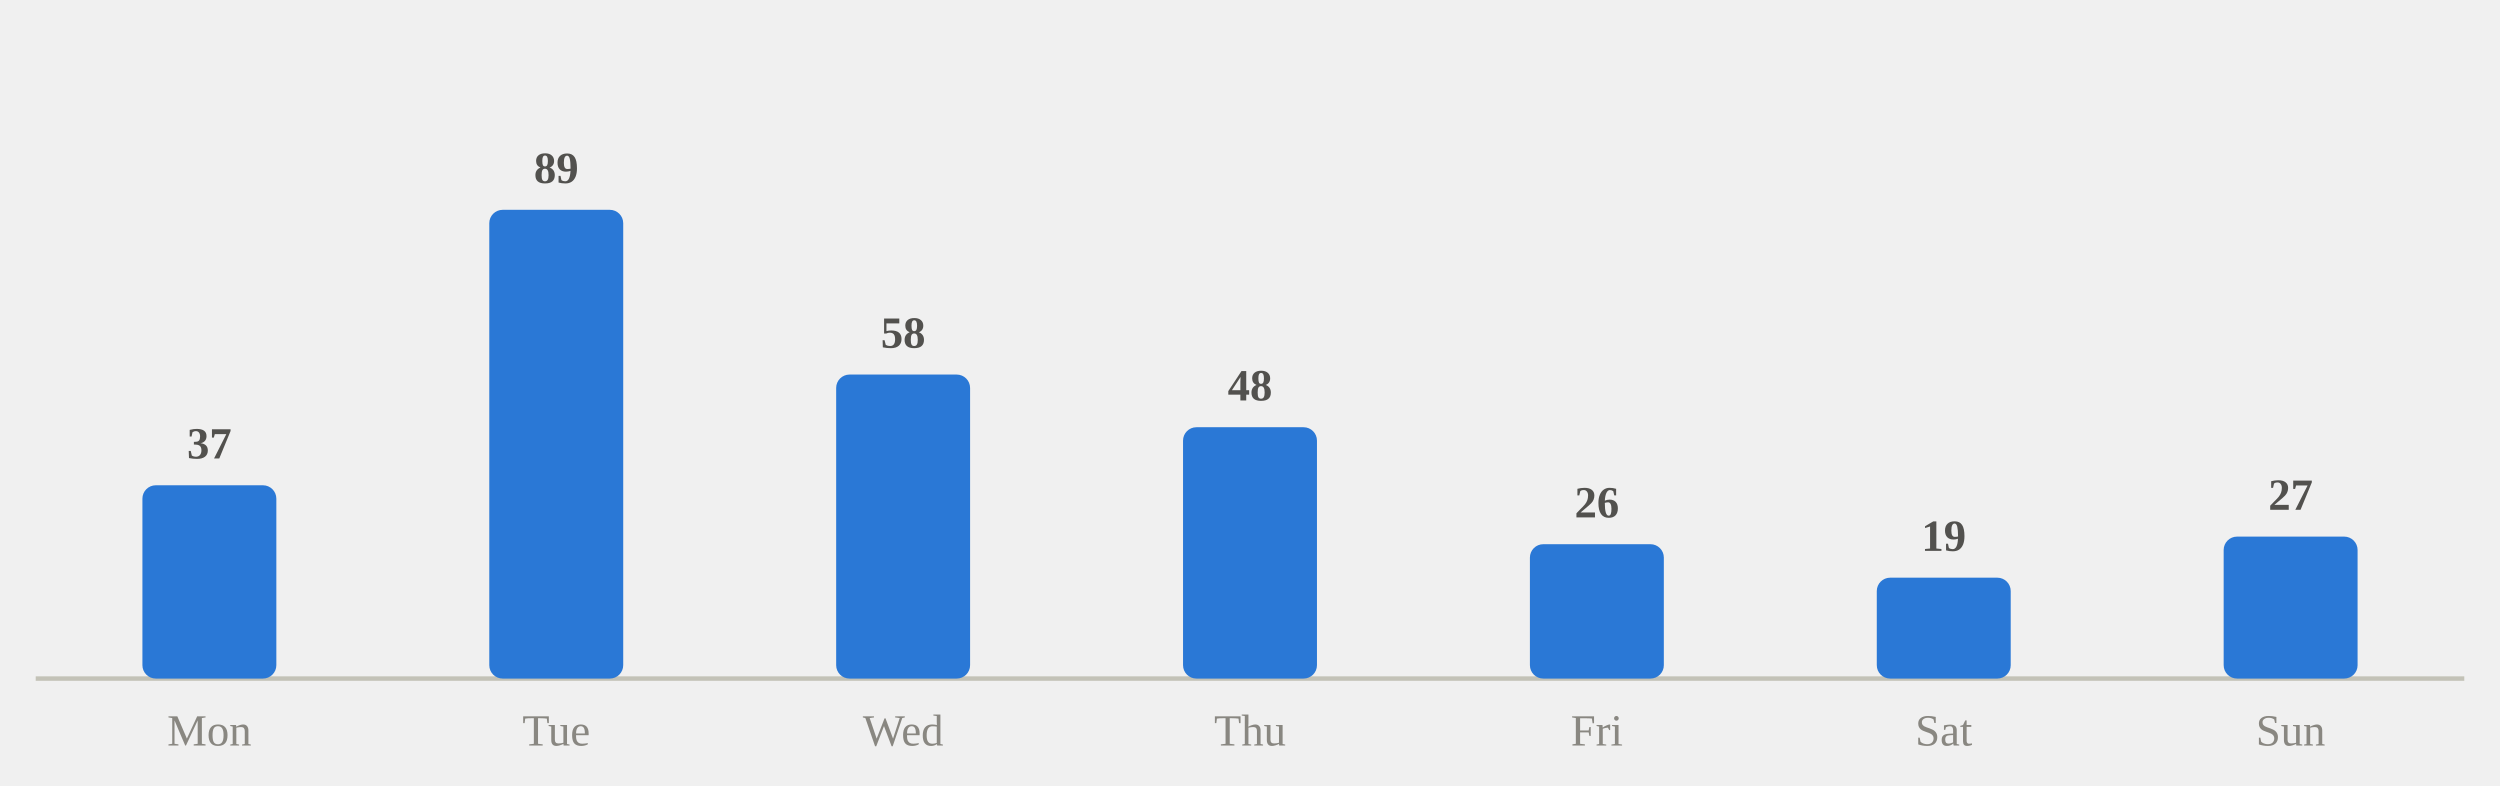
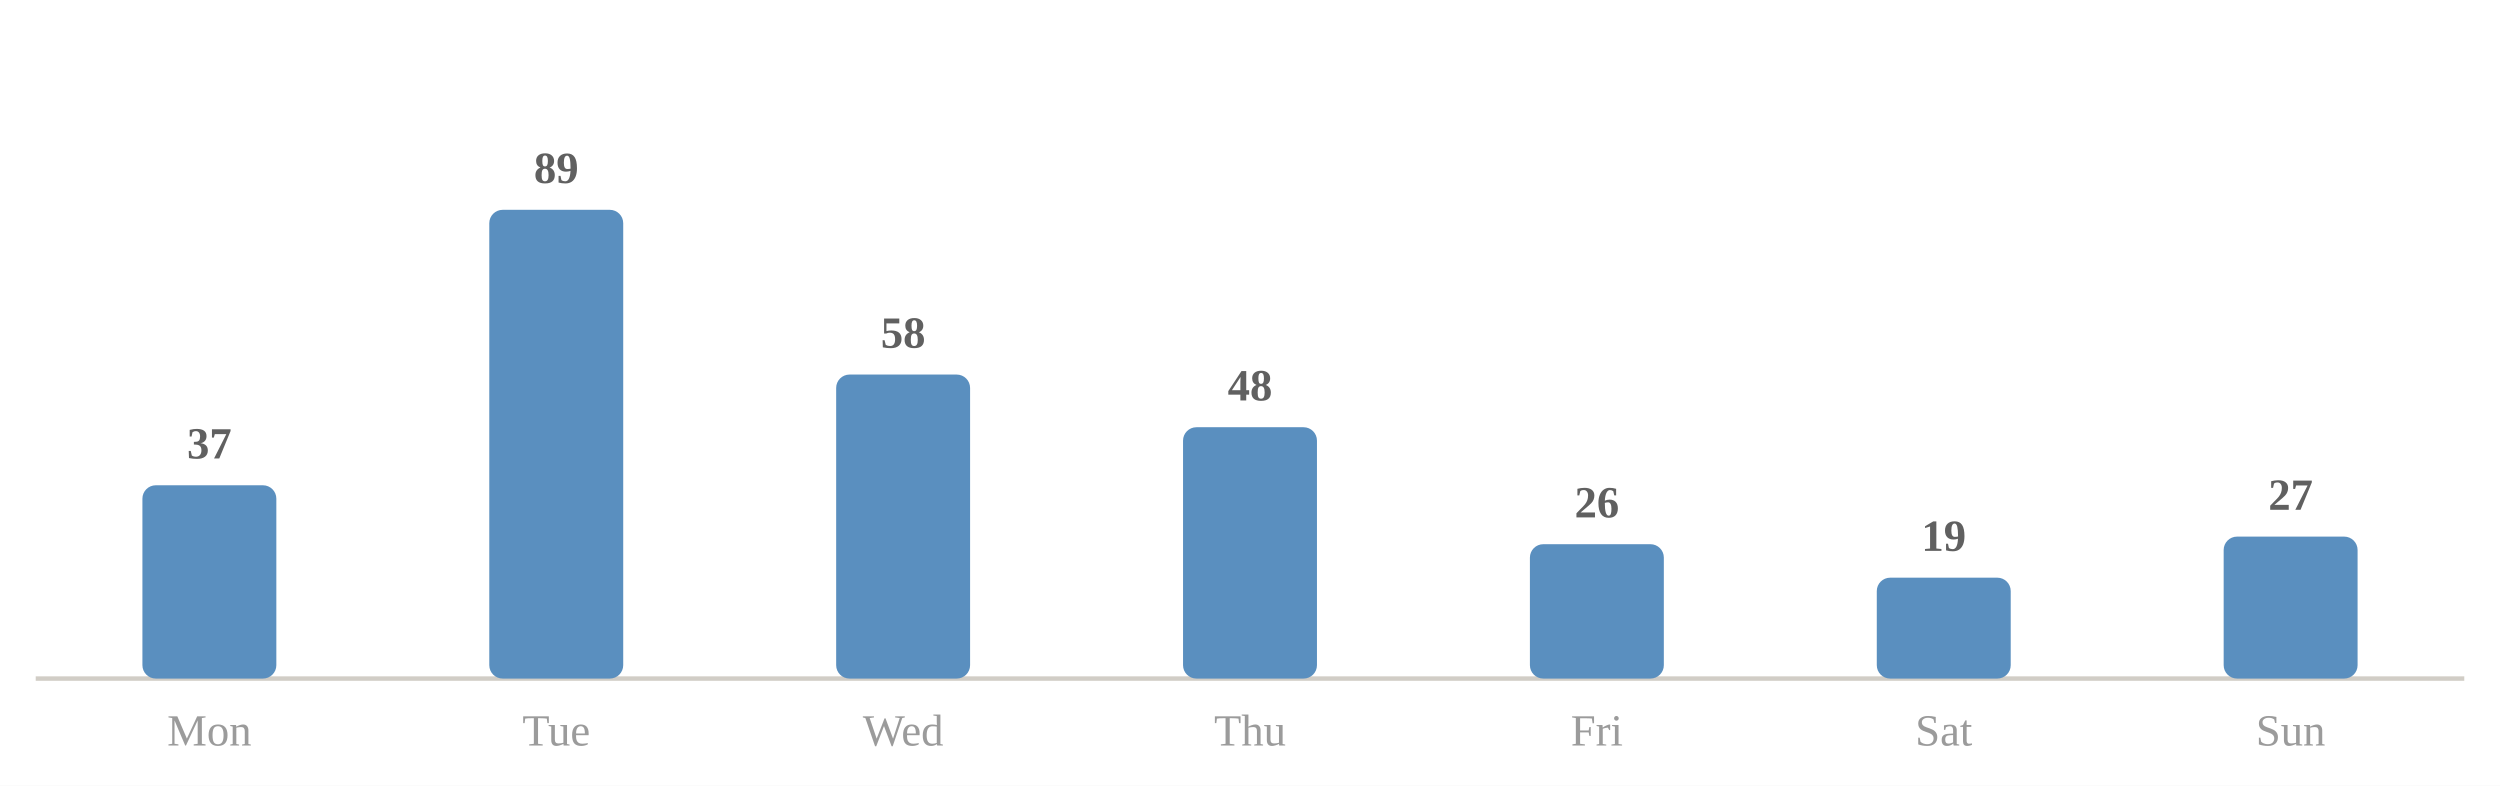
<svg xmlns="http://www.w3.org/2000/svg" viewBox="0 0 560 176" width="100%" role="img" aria-label="Average minutes practised by day of week">
  <style>
- .p-title{fill:#0b0b0b;font-size:12px;font-weight:600}
- .p-sub{fill:#898781;font-size:10px}
- .p-line{fill:none;stroke:#2a78d6;stroke-width:2;stroke-linejoin:round;stroke-linecap:round}
- .p-area{fill:#2a78d6;opacity:.10}
- .p-end{fill:#2a78d6;stroke:#fcfcfb;stroke-width:2}
- .p-endlab{fill:#52514e;font-size:10px;text-anchor:end;font-weight:600}
- .p-target{stroke:#898781;stroke-width:1;stroke-dasharray:0}
- .p-tlabel{fill:#898781;font-size:9px;text-anchor:end}
- .p-base{stroke:#c3c2b7;stroke-width:1}
- .b-bar{fill:#2a78d6}
- .b-bar:hover{fill:#2a78d6;opacity:.85}
- .b-hi{fill:#2a78d6}
- .d-lab{fill:#898781;font-size:10px;text-anchor:middle}
- .d-val{fill:#52514e;font-size:10px;text-anchor:middle;font-weight:600}
+ .p-title{fill:#2c2c2c;font-size:12px;font-weight:600}
+ .p-sub{fill:#9b9b9b;font-size:10px}
+ .p-line{fill:none;stroke:#5a8fbf;stroke-width:2;stroke-linejoin:round;stroke-linecap:round}
+ .p-area{fill:#5a8fbf;opacity:.10}
+ .p-end{fill:#5a8fbf;stroke:#ffffff;stroke-width:2}
+ .p-endlab{fill:#606060;font-size:10px;text-anchor:end;font-weight:600}
+ .p-target{stroke:#9b9b9b;stroke-width:1;stroke-dasharray:0}
+ .p-tlabel{fill:#9b9b9b;font-size:9px;text-anchor:end}
+ .p-base{stroke:#d1cdc6;stroke-width:1}
+ .b-bar{fill:#5a8fbf}
+ .b-bar:hover{fill:#5a8fbf;opacity:.85}
+ .b-hi{fill:#5a8fbf}
+ .d-lab{fill:#9b9b9b;font-size:10px;text-anchor:middle}
+ .d-val{fill:#606060;font-size:10px;text-anchor:middle;font-weight:600}
/* heatmap */
- .hm-mon{fill:#898781;font-size:10px}
- .hm-dow{fill:#898781;font-size:9px;text-anchor:end}
+ .hm-mon{fill:#9b9b9b;font-size:10px}
+ .hm-dow{fill:#9b9b9b;font-size:9px;text-anchor:end}
rect:hover{opacity:.8}
/* horizontal bars */
- .h-cat{fill:#0b0b0b;font-size:12px;text-anchor:end;dominant-baseline:middle}
- .h-track{fill:#e1e0d9}
- .h-fill{fill:#2a78d6}
- .h-val{fill:#52514e;font-size:11px;font-weight:600;dominant-baseline:middle}
- .h-obj{stroke:#0b0b0b;stroke-width:2}
- .ts-lab{fill:#0b0b0b;font-size:11px;font-weight:600}
- .ts-val{fill:#52514e;font-size:11px}
+ .h-cat{fill:#2c2c2c;font-size:12px;text-anchor:end;dominant-baseline:middle}
+ .h-track{fill:#eae7e1}
+ .h-fill{fill:#5a8fbf}
+ .h-val{fill:#606060;font-size:11px;font-weight:600;dominant-baseline:middle}
+ .h-obj{stroke:#2c2c2c;stroke-width:2}
+ .ts-lab{fill:#2c2c2c;font-size:11px;font-weight:600}
+ .ts-val{fill:#606060;font-size:11px}
</style>
+   <rect x="0" y="0" width="100%" height="100%" fill="#ffffff" />
  <line class="p-base" x1="8" y1="152" x2="552" y2="152" />
  <rect class="b-bar" x="31.9" y="108.7" width="30.0" height="43.3" rx="3" />
  <text class="d-lab" x="46.9" y="167">Mon</text>
  <text class="d-val" x="46.9" y="102.7">37</text>
  <rect class="b-bar" x="109.6" y="47.0" width="30.0" height="105.0" rx="3" />
  <text class="d-lab" x="124.6" y="167">Tue</text>
  <text class="d-val" x="124.6" y="41.0">89</text>
  <rect class="b-bar" x="187.3" y="83.9" width="30.0" height="68.1" rx="3" />
  <text class="d-lab" x="202.3" y="167">Wed</text>
  <text class="d-val" x="202.3" y="77.9">58</text>
  <rect class="b-bar" x="265.0" y="95.7" width="30.0" height="56.3" rx="3" />
  <text class="d-lab" x="280.0" y="167">Thu</text>
  <text class="d-val" x="280.0" y="89.7">48</text>
  <rect class="b-bar" x="342.7" y="121.9" width="30.0" height="30.1" rx="3" />
  <text class="d-lab" x="357.7" y="167">Fri</text>
  <text class="d-val" x="357.7" y="115.9">26</text>
  <rect class="b-bar" x="420.4" y="129.4" width="30.0" height="22.6" rx="3" />
  <text class="d-lab" x="435.4" y="167">Sat</text>
  <text class="d-val" x="435.4" y="123.4">19</text>
  <rect class="b-bar" x="498.1" y="120.2" width="30.0" height="31.8" rx="3" />
  <text class="d-lab" x="513.1" y="167">Sun</text>
  <text class="d-val" x="513.1" y="114.2">27</text>
</svg>
